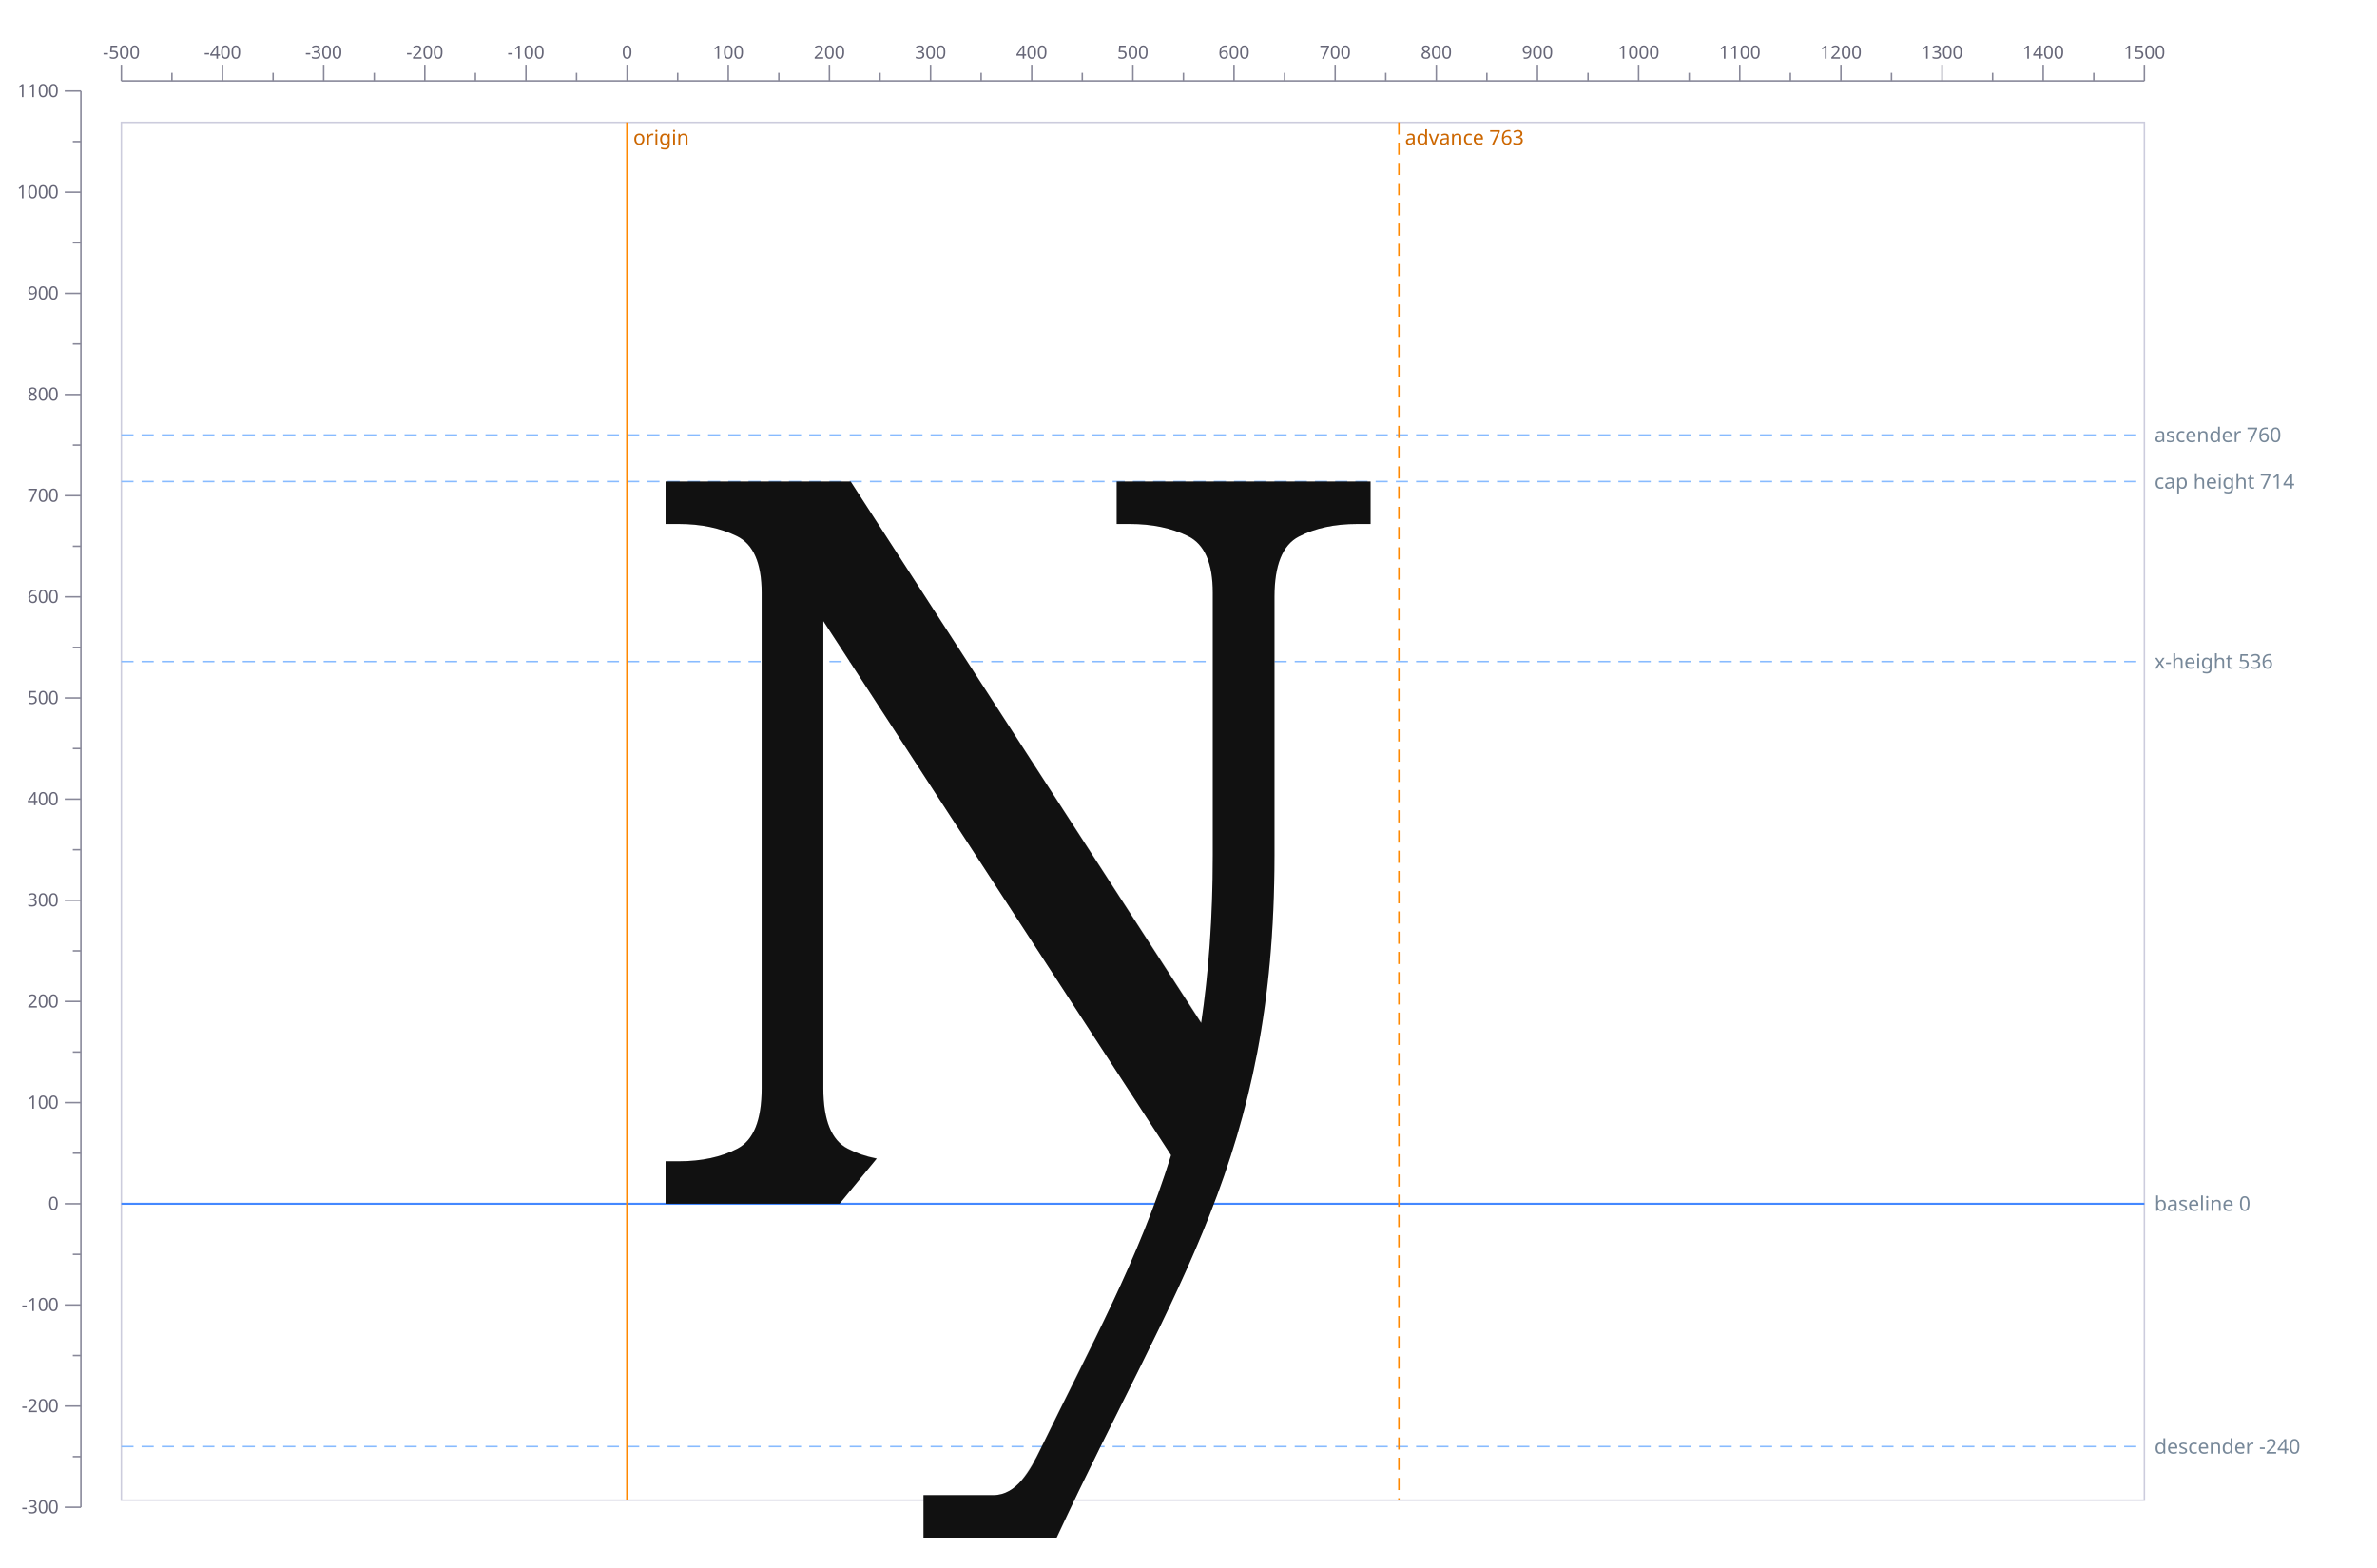
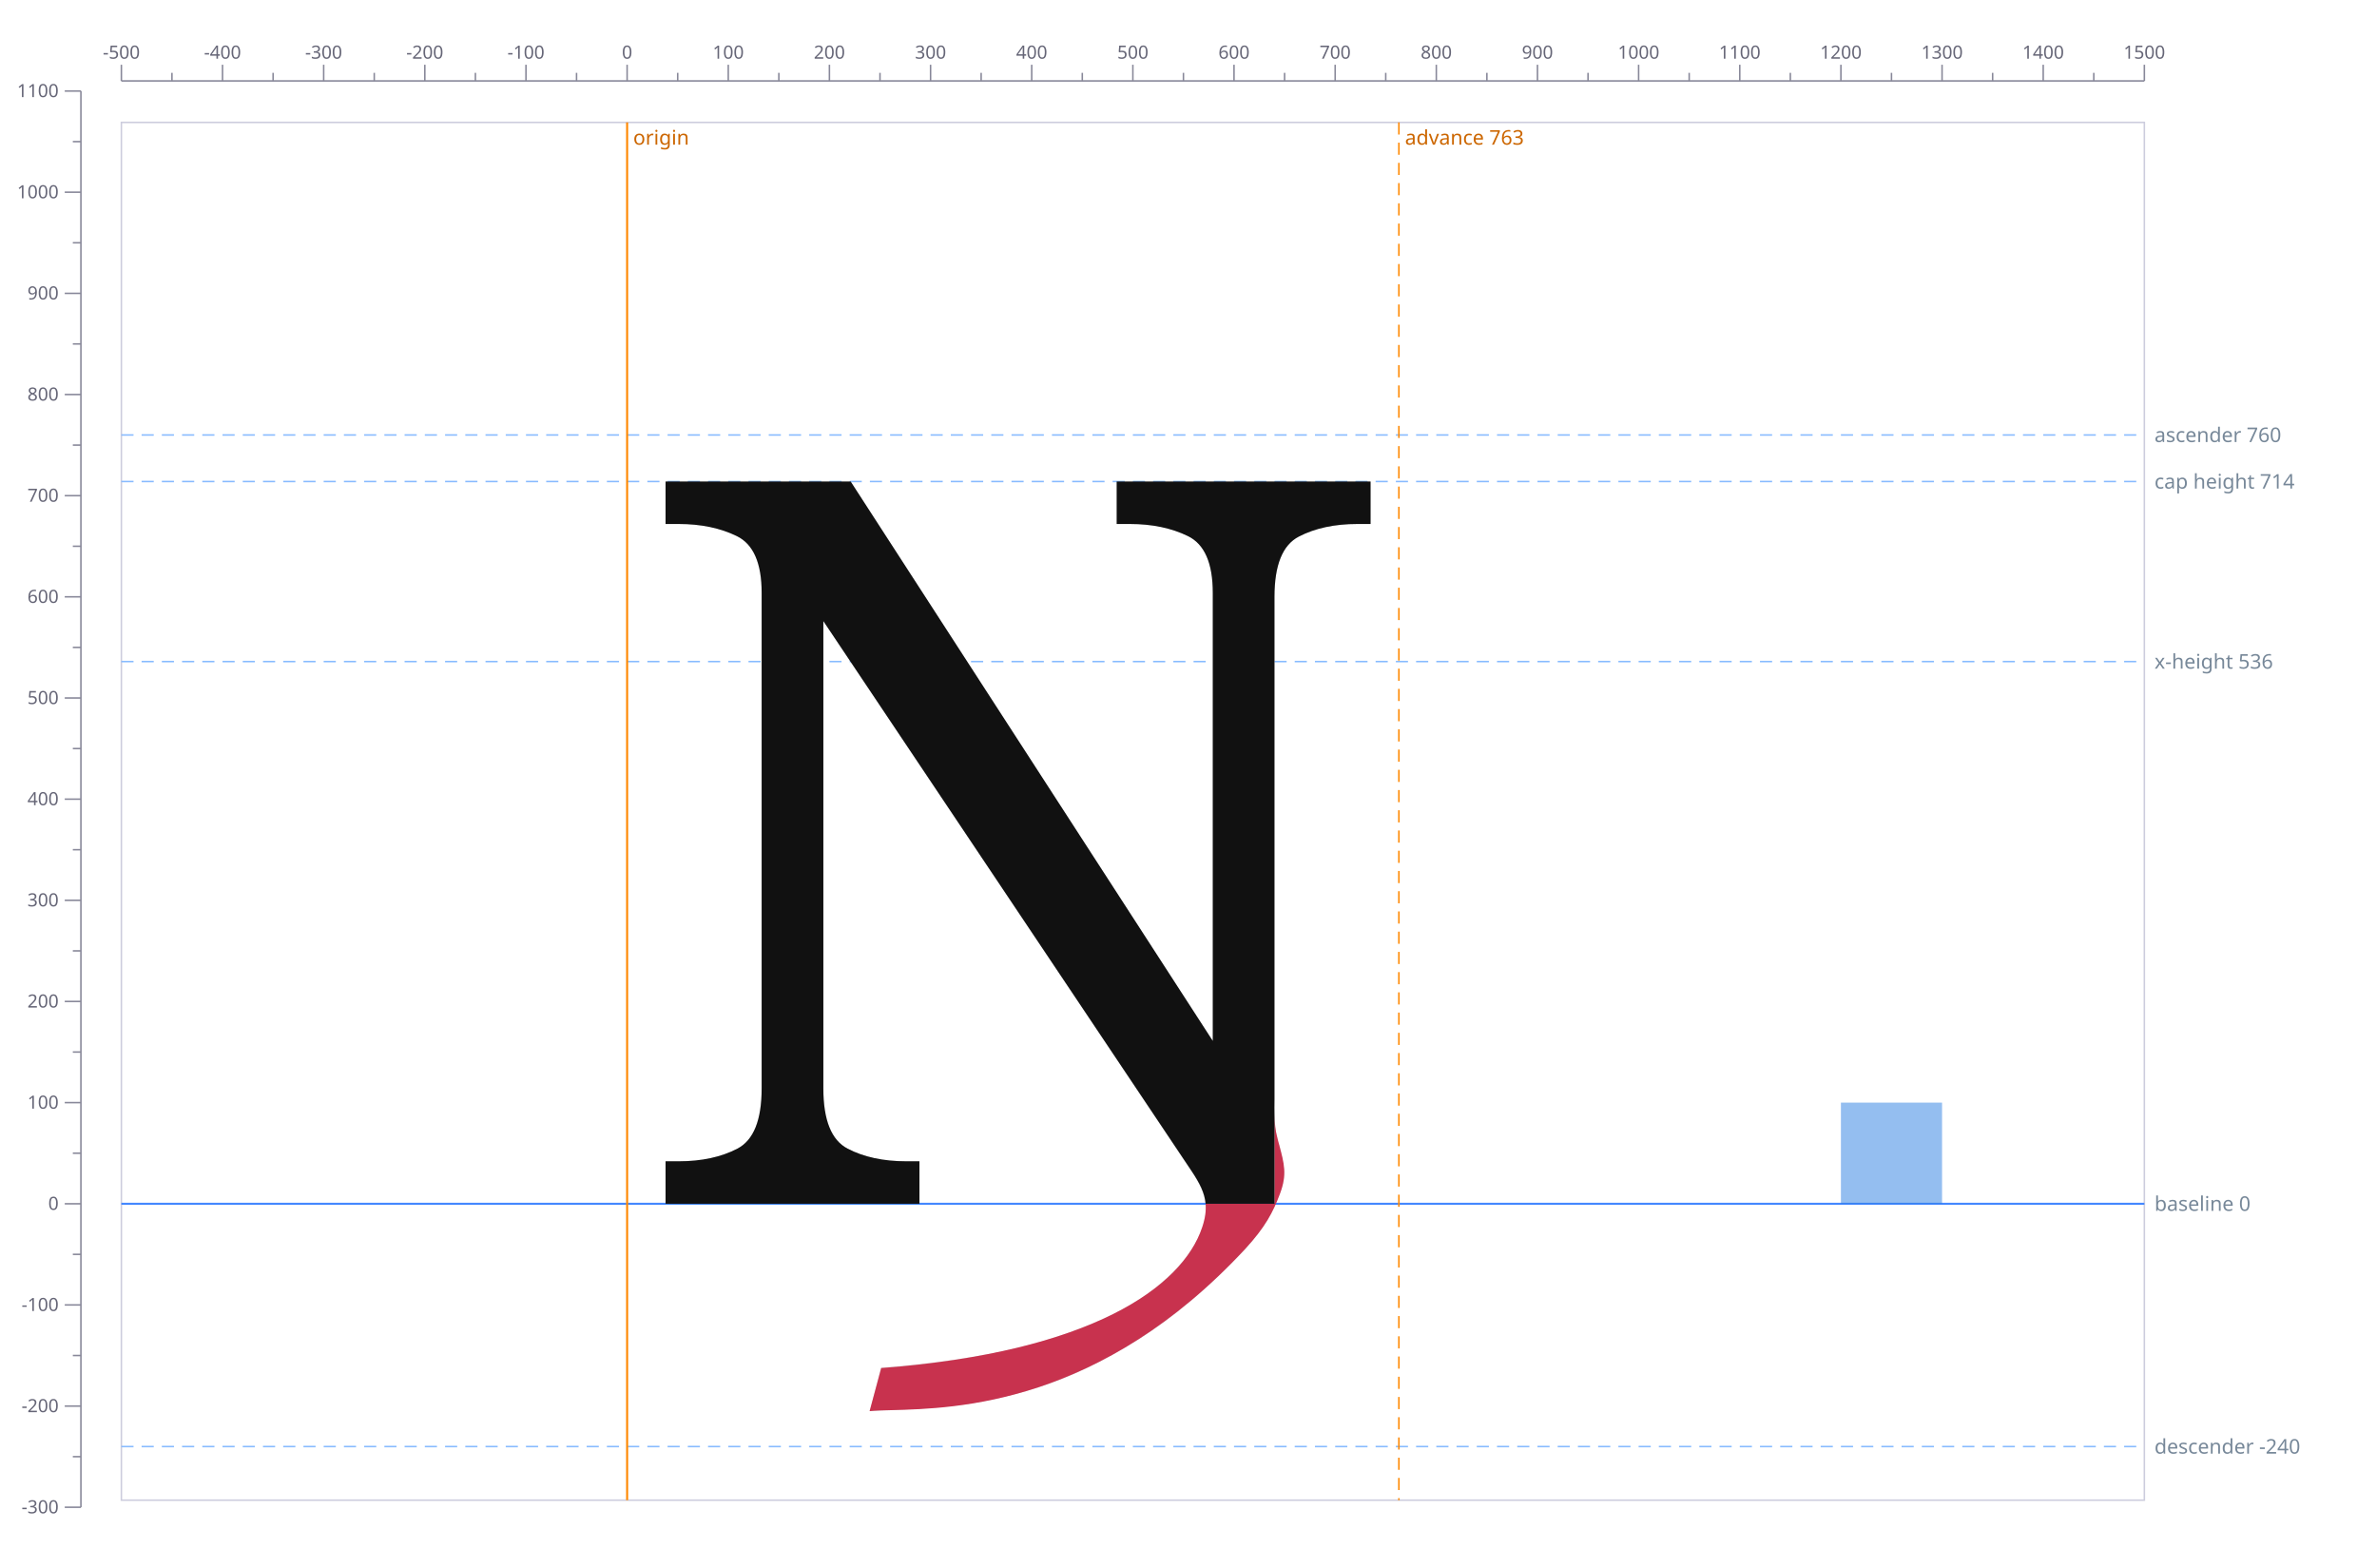
<svg xmlns="http://www.w3.org/2000/svg" viewBox="0 0 2350 1550" data-glyph="N_uni0326" data-family="serif" data-origin="620 1190" data-upm="1000" data-advance="763">
  <g id="guides">
    <rect x="120" y="121" width="2000" height="1362" fill="none" stroke="#ccd" stroke-width="1.5" />
    <line x1="120" x2="2120" y1="1430" y2="1430" stroke="#8bf" stroke-width="1.5" stroke-dasharray="12 8" />
    <text x="2130" y="1437" fill="#789" font-family="sans-serif" font-size="20">descender -240</text>
    <line x1="120" x2="2120" y1="1190" y2="1190" stroke="#48f" stroke-width="2" />
    <text x="2130" y="1197" fill="#789" font-family="sans-serif" font-size="20">baseline 0</text>
    <line x1="120" x2="2120" y1="654" y2="654" stroke="#8bf" stroke-width="1.5" stroke-dasharray="12 8" />
    <text x="2130" y="661" fill="#789" font-family="sans-serif" font-size="20">x-height 536</text>
    <line x1="120" x2="2120" y1="476" y2="476" stroke="#8bf" stroke-width="1.5" stroke-dasharray="12 8" />
    <text x="2130" y="483" fill="#789" font-family="sans-serif" font-size="20">cap height 714</text>
    <line x1="120" x2="2120" y1="430" y2="430" stroke="#8bf" stroke-width="1.5" stroke-dasharray="12 8" />
    <text x="2130" y="437" fill="#789" font-family="sans-serif" font-size="20">ascender 760</text>
    <line x1="620" x2="620" y1="121" y2="1483" stroke="#f80" stroke-width="2" />
    <text x="626" y="143" fill="#c60" font-family="sans-serif" font-size="20">origin</text>
    <line x1="1383" x2="1383" y1="121" y2="1483" stroke="#f80" stroke-width="1.5" stroke-dasharray="12 8" />
    <text x="1389" y="143" fill="#c60" font-family="sans-serif" font-size="20">advance 763</text>
    <line x1="120" x2="2120" y1="80" y2="80" stroke="#889" stroke-width="1.5" />
    <line x1="120" x2="120" y1="80" y2="64" stroke="#889" stroke-width="1.5" />
    <text x="120" y="58" fill="#667" font-family="sans-serif" font-size="18" text-anchor="middle">-500</text>
    <line x1="170" x2="170" y1="80" y2="72" stroke="#889" stroke-width="1.5" />
    <line x1="220" x2="220" y1="80" y2="64" stroke="#889" stroke-width="1.5" />
    <text x="220" y="58" fill="#667" font-family="sans-serif" font-size="18" text-anchor="middle">-400</text>
    <line x1="270" x2="270" y1="80" y2="72" stroke="#889" stroke-width="1.5" />
    <line x1="320" x2="320" y1="80" y2="64" stroke="#889" stroke-width="1.5" />
    <text x="320" y="58" fill="#667" font-family="sans-serif" font-size="18" text-anchor="middle">-300</text>
    <line x1="370" x2="370" y1="80" y2="72" stroke="#889" stroke-width="1.5" />
    <line x1="420" x2="420" y1="80" y2="64" stroke="#889" stroke-width="1.5" />
    <text x="420" y="58" fill="#667" font-family="sans-serif" font-size="18" text-anchor="middle">-200</text>
    <line x1="470" x2="470" y1="80" y2="72" stroke="#889" stroke-width="1.5" />
    <line x1="520" x2="520" y1="80" y2="64" stroke="#889" stroke-width="1.5" />
    <text x="520" y="58" fill="#667" font-family="sans-serif" font-size="18" text-anchor="middle">-100</text>
    <line x1="570" x2="570" y1="80" y2="72" stroke="#889" stroke-width="1.5" />
    <line x1="620" x2="620" y1="80" y2="64" stroke="#889" stroke-width="1.5" />
    <text x="620" y="58" fill="#667" font-family="sans-serif" font-size="18" text-anchor="middle">0</text>
    <line x1="670" x2="670" y1="80" y2="72" stroke="#889" stroke-width="1.5" />
    <line x1="720" x2="720" y1="80" y2="64" stroke="#889" stroke-width="1.5" />
    <text x="720" y="58" fill="#667" font-family="sans-serif" font-size="18" text-anchor="middle">100</text>
    <line x1="770" x2="770" y1="80" y2="72" stroke="#889" stroke-width="1.5" />
    <line x1="820" x2="820" y1="80" y2="64" stroke="#889" stroke-width="1.5" />
    <text x="820" y="58" fill="#667" font-family="sans-serif" font-size="18" text-anchor="middle">200</text>
    <line x1="870" x2="870" y1="80" y2="72" stroke="#889" stroke-width="1.5" />
    <line x1="920" x2="920" y1="80" y2="64" stroke="#889" stroke-width="1.5" />
    <text x="920" y="58" fill="#667" font-family="sans-serif" font-size="18" text-anchor="middle">300</text>
    <line x1="970" x2="970" y1="80" y2="72" stroke="#889" stroke-width="1.5" />
    <line x1="1020" x2="1020" y1="80" y2="64" stroke="#889" stroke-width="1.5" />
    <text x="1020" y="58" fill="#667" font-family="sans-serif" font-size="18" text-anchor="middle">400</text>
    <line x1="1070" x2="1070" y1="80" y2="72" stroke="#889" stroke-width="1.5" />
    <line x1="1120" x2="1120" y1="80" y2="64" stroke="#889" stroke-width="1.5" />
    <text x="1120" y="58" fill="#667" font-family="sans-serif" font-size="18" text-anchor="middle">500</text>
    <line x1="1170" x2="1170" y1="80" y2="72" stroke="#889" stroke-width="1.5" />
    <line x1="1220" x2="1220" y1="80" y2="64" stroke="#889" stroke-width="1.5" />
    <text x="1220" y="58" fill="#667" font-family="sans-serif" font-size="18" text-anchor="middle">600</text>
    <line x1="1270" x2="1270" y1="80" y2="72" stroke="#889" stroke-width="1.5" />
    <line x1="1320" x2="1320" y1="80" y2="64" stroke="#889" stroke-width="1.5" />
    <text x="1320" y="58" fill="#667" font-family="sans-serif" font-size="18" text-anchor="middle">700</text>
    <line x1="1370" x2="1370" y1="80" y2="72" stroke="#889" stroke-width="1.5" />
    <line x1="1420" x2="1420" y1="80" y2="64" stroke="#889" stroke-width="1.5" />
    <text x="1420" y="58" fill="#667" font-family="sans-serif" font-size="18" text-anchor="middle">800</text>
    <line x1="1470" x2="1470" y1="80" y2="72" stroke="#889" stroke-width="1.5" />
    <line x1="1520" x2="1520" y1="80" y2="64" stroke="#889" stroke-width="1.5" />
    <text x="1520" y="58" fill="#667" font-family="sans-serif" font-size="18" text-anchor="middle">900</text>
    <line x1="1570" x2="1570" y1="80" y2="72" stroke="#889" stroke-width="1.5" />
    <line x1="1620" x2="1620" y1="80" y2="64" stroke="#889" stroke-width="1.5" />
    <text x="1620" y="58" fill="#667" font-family="sans-serif" font-size="18" text-anchor="middle">1000</text>
    <line x1="1670" x2="1670" y1="80" y2="72" stroke="#889" stroke-width="1.5" />
    <line x1="1720" x2="1720" y1="80" y2="64" stroke="#889" stroke-width="1.5" />
    <text x="1720" y="58" fill="#667" font-family="sans-serif" font-size="18" text-anchor="middle">1100</text>
    <line x1="1770" x2="1770" y1="80" y2="72" stroke="#889" stroke-width="1.5" />
    <line x1="1820" x2="1820" y1="80" y2="64" stroke="#889" stroke-width="1.5" />
    <text x="1820" y="58" fill="#667" font-family="sans-serif" font-size="18" text-anchor="middle">1200</text>
    <line x1="1870" x2="1870" y1="80" y2="72" stroke="#889" stroke-width="1.5" />
    <line x1="1920" x2="1920" y1="80" y2="64" stroke="#889" stroke-width="1.5" />
    <text x="1920" y="58" fill="#667" font-family="sans-serif" font-size="18" text-anchor="middle">1300</text>
    <line x1="1970" x2="1970" y1="80" y2="72" stroke="#889" stroke-width="1.5" />
    <line x1="2020" x2="2020" y1="80" y2="64" stroke="#889" stroke-width="1.5" />
    <text x="2020" y="58" fill="#667" font-family="sans-serif" font-size="18" text-anchor="middle">1400</text>
    <line x1="2070" x2="2070" y1="80" y2="72" stroke="#889" stroke-width="1.5" />
    <line x1="2120" x2="2120" y1="80" y2="64" stroke="#889" stroke-width="1.5" />
    <text x="2120" y="58" fill="#667" font-family="sans-serif" font-size="18" text-anchor="middle">1500</text>
    <line x1="80" x2="80" y1="90" y2="1490" stroke="#889" stroke-width="1.5" />
    <line x1="80" x2="64" y1="1490" y2="1490" stroke="#889" stroke-width="1.5" />
    <text x="58" y="1496" fill="#667" font-family="sans-serif" font-size="18" text-anchor="end">-300</text>
    <line x1="80" x2="72" y1="1440" y2="1440" stroke="#889" stroke-width="1.5" />
    <line x1="80" x2="64" y1="1390" y2="1390" stroke="#889" stroke-width="1.5" />
    <text x="58" y="1396" fill="#667" font-family="sans-serif" font-size="18" text-anchor="end">-200</text>
    <line x1="80" x2="72" y1="1340" y2="1340" stroke="#889" stroke-width="1.5" />
    <line x1="80" x2="64" y1="1290" y2="1290" stroke="#889" stroke-width="1.5" />
    <text x="58" y="1296" fill="#667" font-family="sans-serif" font-size="18" text-anchor="end">-100</text>
    <line x1="80" x2="72" y1="1240" y2="1240" stroke="#889" stroke-width="1.5" />
    <line x1="80" x2="64" y1="1190" y2="1190" stroke="#889" stroke-width="1.5" />
    <text x="58" y="1196" fill="#667" font-family="sans-serif" font-size="18" text-anchor="end">0</text>
    <line x1="80" x2="72" y1="1140" y2="1140" stroke="#889" stroke-width="1.5" />
    <line x1="80" x2="64" y1="1090" y2="1090" stroke="#889" stroke-width="1.5" />
    <text x="58" y="1096" fill="#667" font-family="sans-serif" font-size="18" text-anchor="end">100</text>
    <line x1="80" x2="72" y1="1040" y2="1040" stroke="#889" stroke-width="1.5" />
    <line x1="80" x2="64" y1="990" y2="990" stroke="#889" stroke-width="1.5" />
    <text x="58" y="996" fill="#667" font-family="sans-serif" font-size="18" text-anchor="end">200</text>
    <line x1="80" x2="72" y1="940" y2="940" stroke="#889" stroke-width="1.5" />
    <line x1="80" x2="64" y1="890" y2="890" stroke="#889" stroke-width="1.5" />
    <text x="58" y="896" fill="#667" font-family="sans-serif" font-size="18" text-anchor="end">300</text>
    <line x1="80" x2="72" y1="840" y2="840" stroke="#889" stroke-width="1.5" />
    <line x1="80" x2="64" y1="790" y2="790" stroke="#889" stroke-width="1.5" />
    <text x="58" y="796" fill="#667" font-family="sans-serif" font-size="18" text-anchor="end">400</text>
    <line x1="80" x2="72" y1="740" y2="740" stroke="#889" stroke-width="1.5" />
    <line x1="80" x2="64" y1="690" y2="690" stroke="#889" stroke-width="1.5" />
    <text x="58" y="696" fill="#667" font-family="sans-serif" font-size="18" text-anchor="end">500</text>
    <line x1="80" x2="72" y1="640" y2="640" stroke="#889" stroke-width="1.5" />
    <line x1="80" x2="64" y1="590" y2="590" stroke="#889" stroke-width="1.5" />
    <text x="58" y="596" fill="#667" font-family="sans-serif" font-size="18" text-anchor="end">600</text>
    <line x1="80" x2="72" y1="540" y2="540" stroke="#889" stroke-width="1.5" />
    <line x1="80" x2="64" y1="490" y2="490" stroke="#889" stroke-width="1.5" />
    <text x="58" y="496" fill="#667" font-family="sans-serif" font-size="18" text-anchor="end">700</text>
    <line x1="80" x2="72" y1="440" y2="440" stroke="#889" stroke-width="1.5" />
    <line x1="80" x2="64" y1="390" y2="390" stroke="#889" stroke-width="1.5" />
    <text x="58" y="396" fill="#667" font-family="sans-serif" font-size="18" text-anchor="end">800</text>
    <line x1="80" x2="72" y1="340" y2="340" stroke="#889" stroke-width="1.5" />
    <line x1="80" x2="64" y1="290" y2="290" stroke="#889" stroke-width="1.5" />
    <text x="58" y="296" fill="#667" font-family="sans-serif" font-size="18" text-anchor="end">900</text>
    <line x1="80" x2="72" y1="240" y2="240" stroke="#889" stroke-width="1.5" />
    <line x1="80" x2="64" y1="190" y2="190" stroke="#889" stroke-width="1.5" />
    <text x="58" y="196" fill="#667" font-family="sans-serif" font-size="18" text-anchor="end">1000</text>
    <line x1="80" x2="72" y1="140" y2="140" stroke="#889" stroke-width="1.5" />
    <line x1="80" x2="64" y1="90" y2="90" stroke="#889" stroke-width="1.5" />
    <text x="58" y="96" fill="#667" font-family="sans-serif" font-size="18" text-anchor="end">1100</text>
-     <path id="ghost" fill="#000" opacity="0.14" d="M671 1148Q705 1148 729.0 1135.5Q753 1123 753 1076V586Q753 542 728.5 530.0Q704 518 671 518H658V476H841L1188 1011Q1193 974 1196.0 933.0Q1199 892 1199 845V586Q1199 542 1174.5 530.0Q1150 518 1117 518H1104V476H1355V518H1342Q1308 518 1284.0 530.5Q1260 543 1260 590V845Q1260 934 1249.0 1005.5Q1238 1077 1218.0 1138.5Q1198 1200 1171.0 1259.0Q1144 1318 1112.0 1381.0Q1080 1444 1045 1520H913V1478H982Q999 1478 1010.0 1463.0Q1021 1448 1028 1433Q1066 1356 1100.0 1287.5Q1134 1219 1158 1142L814 614V1076Q814 1123 838 1135Q851 1142 867 1145L830 1190H658V1148Z" />
+     <path id="ghost" fill="#000" opacity="0.14" d="M1260 1102Q1260 1115 1263 1125Q1263 1127 1263.5 1129.0Q1264 1131 1265 1132Q1268 1146 1269.5 1156.0Q1271 1166 1265 1180Q1260 1194 1253.0 1206.0Q1246 1218 1231 1235Q1177 1292 1125.0 1324.5Q1073 1357 1026.5 1371.5Q980 1386 943.0 1389.5Q906 1393 882 1394Q875 1394 869.5 1394.5Q864 1395 860 1395L871 1352Q975 1344 1041.5 1322.5Q1108 1301 1143.5 1272.0Q1179 1243 1189 1213Q1193 1201 1192 1190Q1191 1182 1187.5 1174.5Q1184 1167 1178 1158L814 614V1076Q814 1123 838.0 1135.5Q862 1148 896 1148H909V1190H658V1148H671Q705 1148 729.0 1135.5Q753 1123 753 1076V586Q753 542 728.5 530.0Q704 518 671 518H658V476H841L1199 1029V586Q1199 542 1174.5 530.0Q1150 518 1117 518H1104V476H1355V518H1342Q1308 518 1284.0 530.5Q1260 543 1260 590V1087Q1260 1095 1260 1102Z" />
  </g>
  <g id="glyph">
-     <path id="shape1" fill="#111" d="M658.0 1148.0V1190.0H830.013L866.759 1145.34Q850.929 1142.234 838.0 1135.5Q814.0 1123.0 814.0 1076.0V614.0L1157.749 1141.998C1125.725 1245.092 1078.48 1330.314 1028.478 1433C1018.627 1453.229 1005.239 1478.0 982.0 1478.0H913.0V1520.0H1044.625C1162.086 1268.104 1259.781 1143.444 1260.0 846.0V590.0Q1260.0 543.0 1284.0 530.5Q1308.0 518.0 1342.0 518.0H1355.0V476.0H1104.0V518.0H1117.0Q1150.0 518.0 1174.5 530.0Q1199.0 542.0 1199.0 586.0V846.0C1198.956 907.73 1194.857 962.05 1187.512 1011.255L841.0 476.0H658.0V518.0H671.0Q704.0 518.0 728.5 530.0Q753.0 542.0 753.0 586.0V1076.0Q753.0 1123.0 729.0 1135.5Q705.0 1148.0 671.0 1148.0Z" />
+     <path id="tail" fill="#c8324e" d="M1260.0 1102.4V1190.0H1191.9C1192.5 1197.0 1191.5 1204.4 1188.5 1213.3C1168.8 1272.4 1078.9 1336.6 871.2 1352.4L859.7 1395.0C865.3 1394.4 872.7 1394.2 881.8 1394.0C945.3 1392.3 1088.1 1388.6 1231.0 1234.7C1251.0 1213.0 1258.6 1198.3 1265.4 1180.2C1272.6 1161.0 1269.6 1150.1 1264.8 1132.4C1264.2 1130.0 1263.5 1127.4 1262.8 1124.7C1260.9 1117.5 1260.2 1110.3 1260.0 1102.4Z" />
+     <path id="letter" fill="#111" d="M658.0 1190.0H909.0V1148.0H896.0Q862.0 1148.0 838.0 1135.5Q814.0 1123.0 814.0 1076.0V614.0L1178.1 1157.7C1186.1 1169.7 1191.0 1179.3 1191.9 1190.0H1260.0V1102.4C1259.9 1097.5 1259.9 1092.4 1260.0 1086.7C1260.0 1083.6 1260.0 1080.4 1260.0 1077.0V590.0Q1260.0 543.0 1284.0 530.5Q1308.0 518.0 1342.0 518.0H1355.0V476.0H1104.0V518.0H1117.0Q1150.0 518.0 1174.5 530.0Q1199.0 542.0 1199.0 586.0V1029.0L841.0 476.0H658.0V518.0H671.0Q704.0 518.0 728.5 530.0Q753.0 542.0 753.0 586.0V1076.0Q753.0 1123.0 729.0 1135.5Q705.0 1148.0 671.0 1148.0H658.0Z" />
+   </g>
+   <g id="cut" style="opacity:0.5">
+     <path id="spare-cut" fill="#2a7de1" d="M1820 1190h100v-100h-100z" />
  </g>
</svg>
